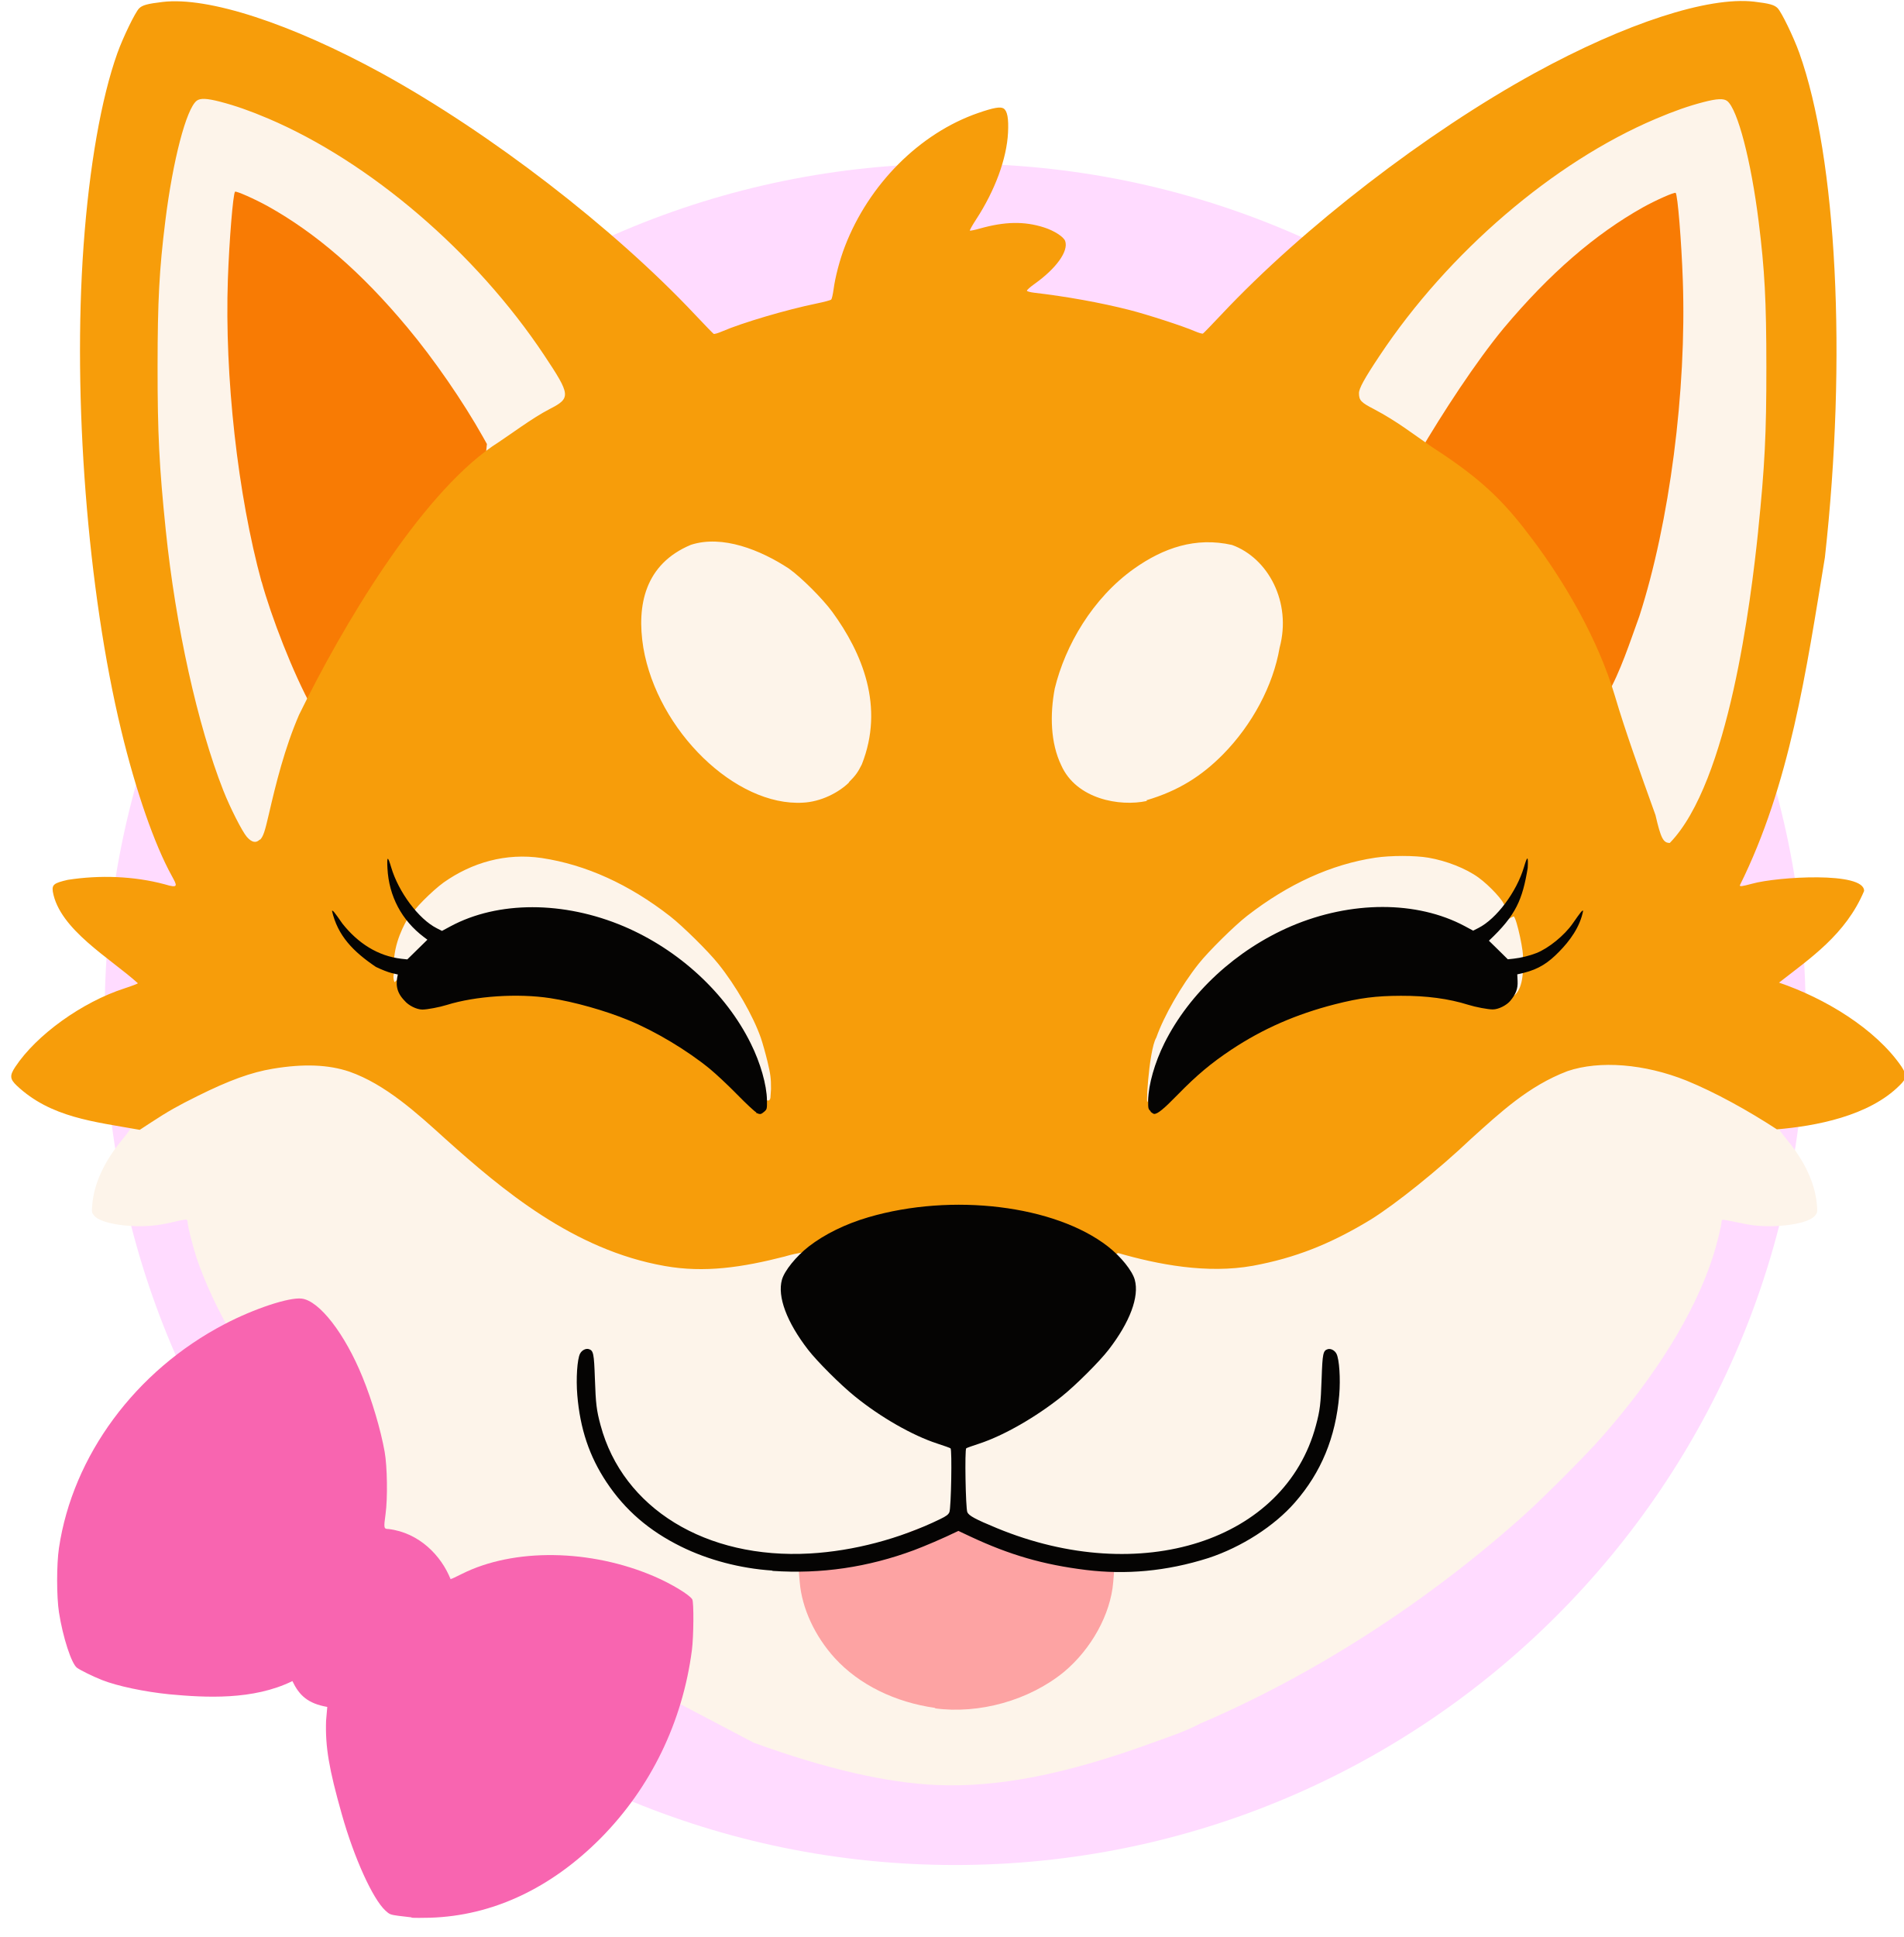
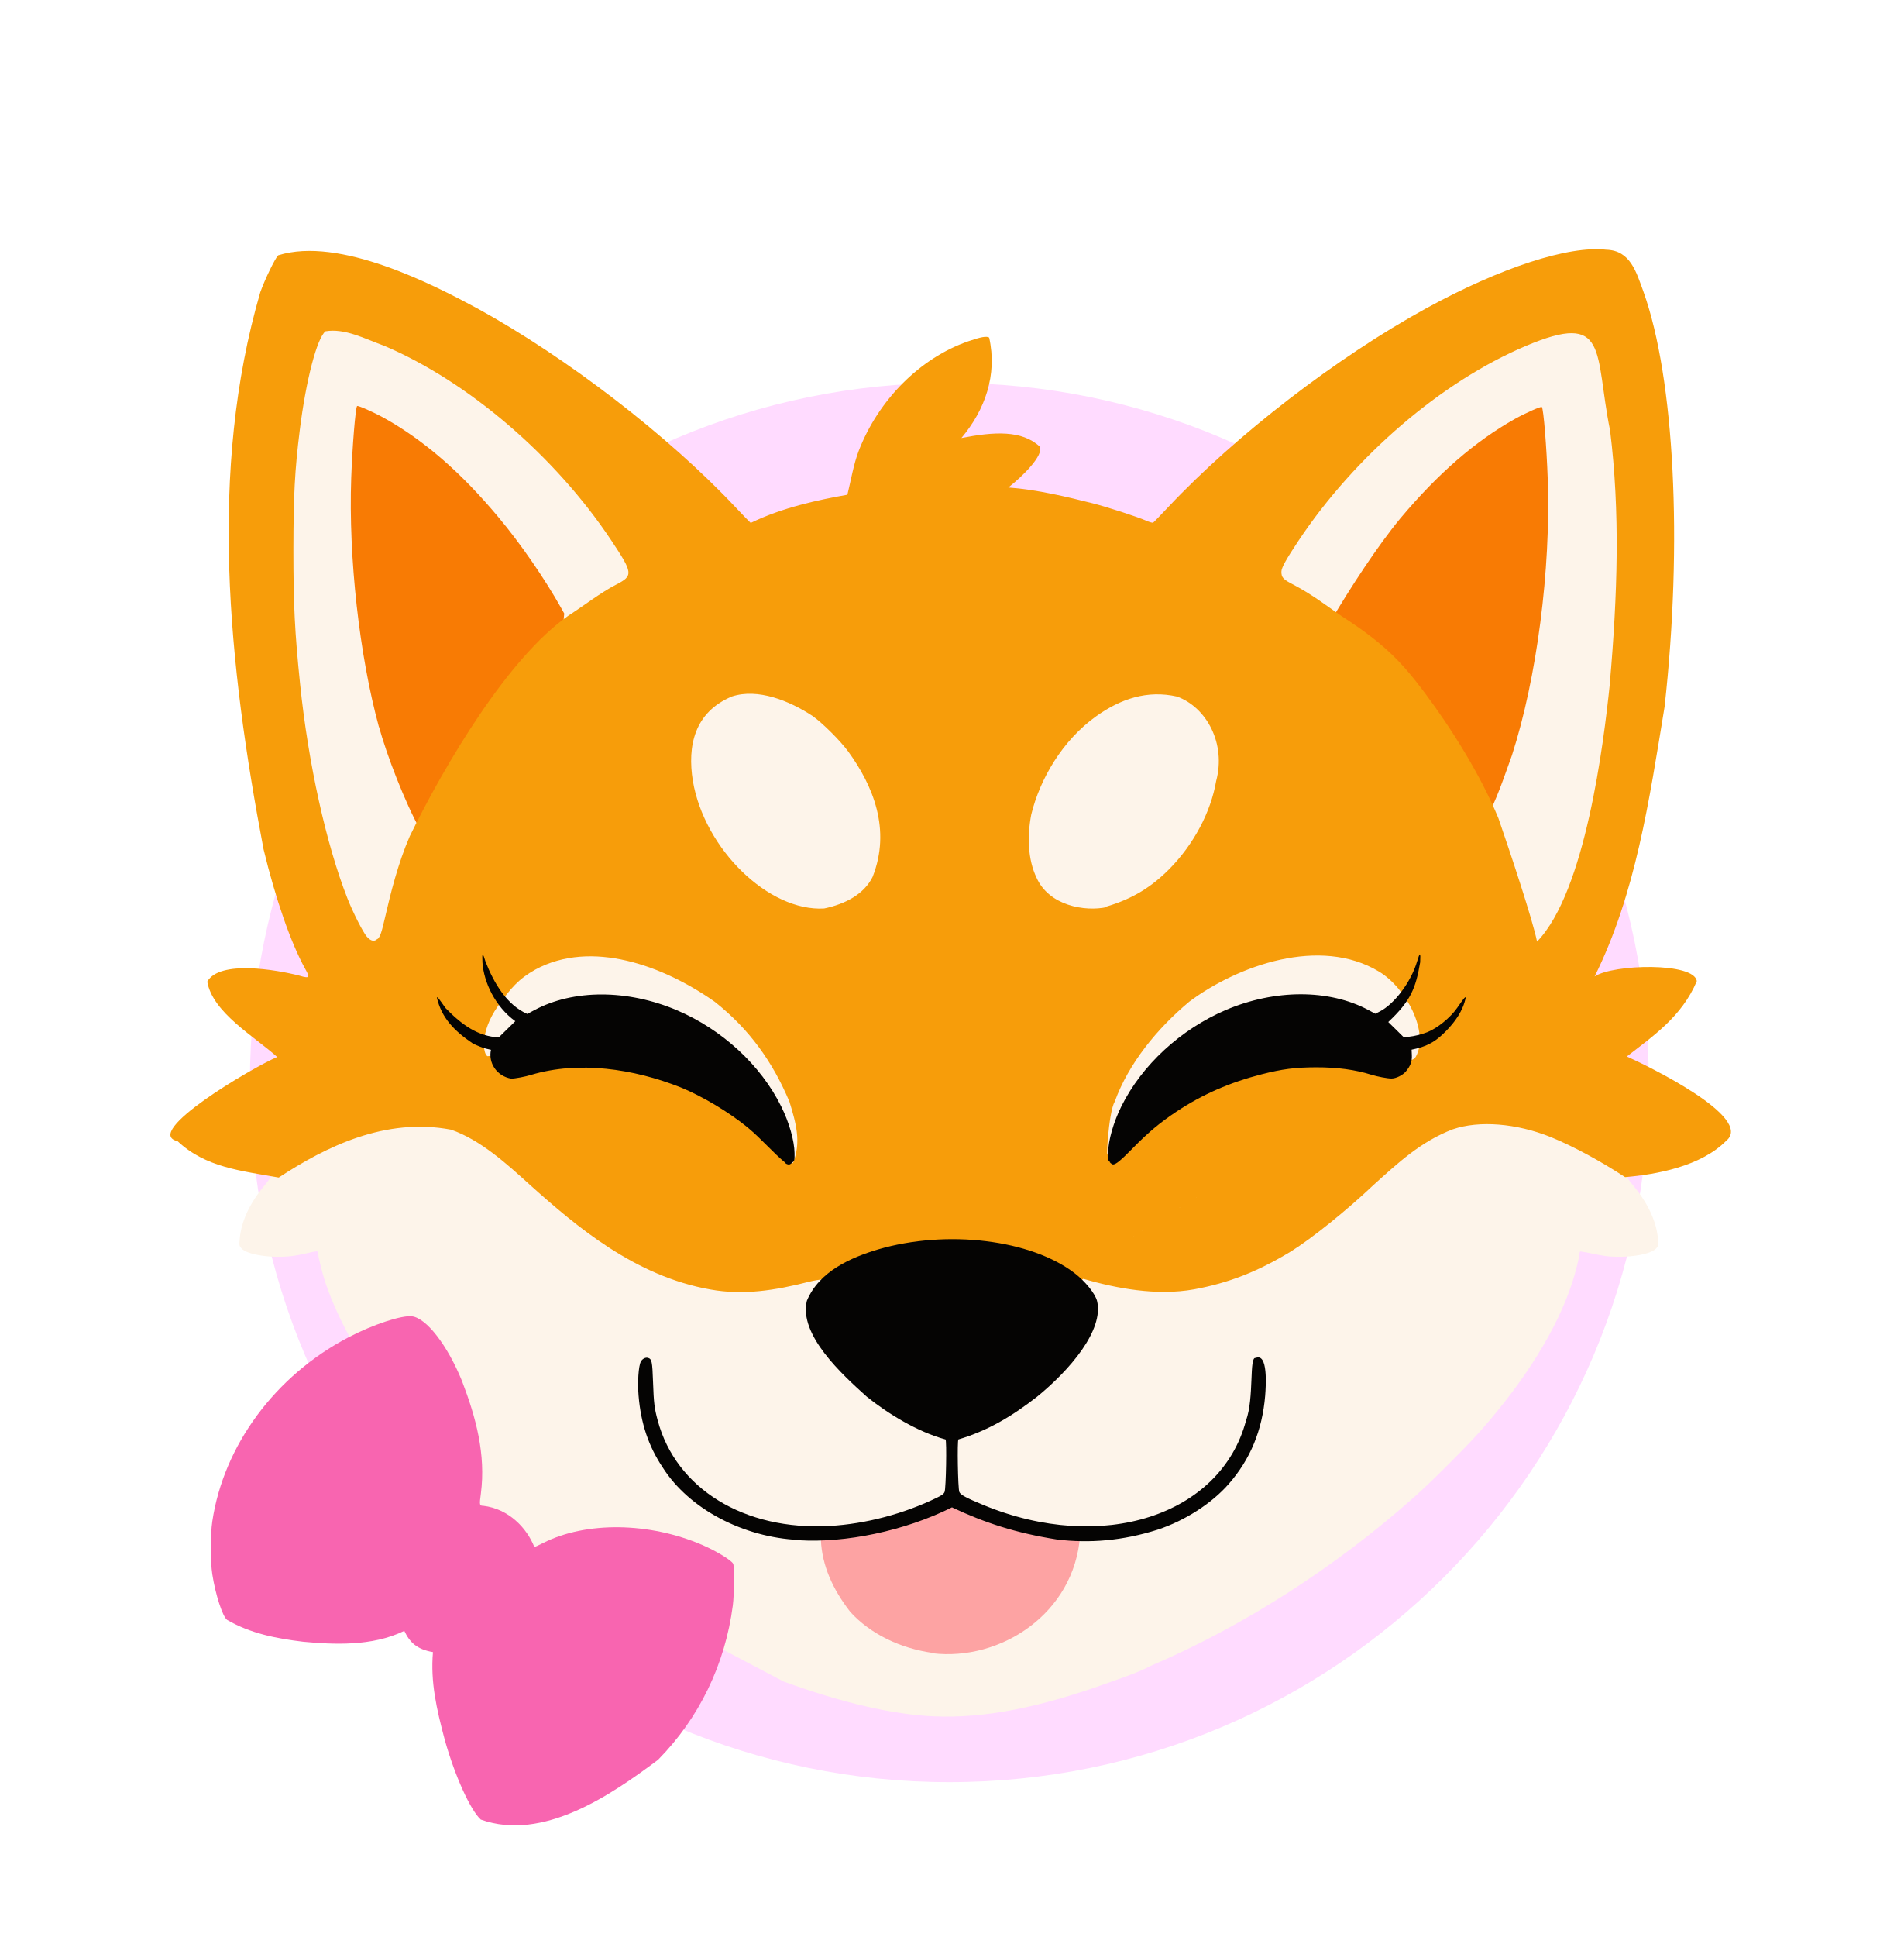
<svg xmlns="http://www.w3.org/2000/svg" width="291" height="296" version="1.1" viewBox="0 0 291 296">
-   <g style="opacity:.96">
-     <ellipse cx="146" cy="155" rx="130" ry="130" style="fill-opacity:.147;fill:#f0f;stroke-width:.885" />
+   <g transform="matrix(.82238 0 0 .82238 25.039 37.957)" style="opacity:.96">
+     <circle cx="146" cy="155" r="130" style="fill-opacity:.147;fill:#f0f;stroke-width:.885" />
  </g>
-   <g>
+   <g transform="matrix(.82238 0 0 .82238 25.039 37.957)">
    <path d="m36.6 206c0.022-0.062-0.419-0.885-0.981-1.83-2.26-3.79-4.4-8.41-5.59-12-0.578-1.77-1.35-4.85-1.35-5.39 0-0.168-0.07-0.348-0.155-0.401-0.085-0.053-0.875 0.082-1.75 0.3-0.88 0.218-2.19 0.468-2.92 0.556-3.84 0.467-8.43-0.231-9.44-1.44-0.399-0.476-0.411-0.542-0.305-1.76 0.278-3.2 1.83-6.56 4.55-9.85 1.08-1.31 1.47-1.9 1.34-2.04-0.053-0.053-0.382-0.096-0.733-0.096-0.919-5e-5 -4.14-0.55-5.86-1 136-194 206-69.8 265 3e-5 -2.16 0.558-4.42 0.812-6.59 1.1-0.132 0.133 0.258 0.724 1.34 2.04 2.72 3.29 4.27 6.65 4.55 9.85 0.106 1.21 0.094 1.28-0.305 1.76-1.01 1.2-5.6 1.9-9.44 1.44-1.61-0.213-3.1-0.655-4.68-0.856-0.085 0.053-0.155 0.233-0.155 0.401 0 0.54-0.77 3.62-1.35 5.39-2.78 8.51-8.62 18-17 27.5-2.45 2.79-9.22 9.57-12.2 12.2-14.7 13.1-31.8 24.1-49.1 31.5-2.33 1.23-4.97 2.1-7.28 2.93-13.3 4.85-23.6 6.86-33 6.47-7.63-0.315-17.1-2.5-28-6.47-67.3-35.3-57.2-30.8-79-60.3z" style="fill:#fdf4ea;stroke-width:.156" />
    <path d="m40.4 138c55.9-80.6 68.9-67.9 55.9-80.6-13.1-12.7-57.6-57.6-66.5-50.6-8.84 7.07-23.7 89.1 10.6 131z" style="fill:#fdf4ea" />
    <path d="m38.2 134c-5.55-7.87-9.96-17.3-13-27.9-6.19-21.4-7.3-48.5-3.03-74.1 1.9-11.4 5.01-21.2 7.6-23.9 1.34-1.41 1.41-1.44 3.22-1.22 5.74 0.68 17 8.49 33.4 23.2 4.23 3.77 8.79 8 13.7 12.7 6.51 6.21 11.6 11.1 14.9 14.5 3.12 3.14 4.85 5.02 5.01 5.48 0.234 0.639 0.237 1.28 0.01 1.88-0.19 0.5-3.71 4.36-7.83 8.57-12 12.2-17.5 18.5-27.1 30.5-5.94 7.4-13.4 17.3-19.7 26.2-2.15 3.02-4.23 5.77-4.62 6.13-0.699 0.633-0.742 0.6-2.54-1.95z" style="fill:#fdf4ea;paint-order:stroke fill markers" />
    <path d="m254 139c-55.9-80.6-68.9-67.9-55.9-80.6 13.1-12.7 57.6-57.6 66.5-50.6 8.84 7.07 23.7 89.1-10.6 131z" style="fill:#fdf4ea" />
    <path d="m257 135c5.55-7.87 9.96-17.3 13-27.9 6.19-21.4 7.3-48.5 3.03-74.1-1.9-11.4-5.01-21.2-7.6-23.9-1.34-1.41-1.41-1.44-3.22-1.22-5.74 0.68-17 8.49-33.4 23.2-4.23 3.77-8.79 8-13.7 12.7-6.51 6.21-11.6 11.1-14.9 14.5-3.12 3.14-4.85 5.02-5.01 5.48-0.234 0.639-0.237 1.28-0.01 1.88 0.19 0.5 3.71 4.36 7.83 8.57 12 12.2 17.5 18.5 27.1 30.5 5.94 7.4 13.4 17.3 19.7 26.2 2.15 3.02 4.23 5.77 4.62 6.13 0.699 0.633 0.742 0.6 2.54-1.95z" style="fill:#fdf4ea;paint-order:stroke fill markers" />
  </g>
-   <g>
+   <g transform="matrix(.82238 0 0 .82238 25.039 37.957)">
    <path d="m40 89c-3.67-13.4-5.68-31.5-5.17-46.3 0.209-5.96 0.787-13 1.09-13.4 0.149-0.166 3.02 1.11 5.03 2.22 7.38 4.12 14.3 10.1 21.3 18.5 4.09 4.88 8.57 11.4 11.6 16.8l0.574 1.03-0.468 4.59c-11.6 11.6-19.8 22.8-26.2 35.8-2.98-5.37-6.33-14.1-7.78-19.4zm203 14.7c-7.87-13.8-14.8-24.7-26.2-34.3 3.72-6.35 8.79-14.1 13-19.2 7.08-8.44 14-14.4 21.3-18.5 2.01-1.12 4.88-2.39 5.03-2.22 0.305 0.34 0.884 7.42 1.09 13.4 0.591 16.8-2.03 37-6.65 51.3-1.44 3.96-2.89 8.49-4.92 12-0.101 0.062-1.95-0.777-2.72-2.32z" style="fill:#f87b04;stroke-width:.156" />
  </g>
-   <g>
-     <path d="m120 192c-6.52 1.67-12.3 2.55-18.4 1.46-14-2.46-24.9-11.7-33.5-19.4-4.41-4-9.22-8.38-14.7-10.3-3.22-1.08-6.99-1.23-11.7-0.444-3.31 0.553-6.65 1.76-11.5 4.17-3.03 1.5-4.5 2.33-7.16 4.07l-1.68 1.1c-7.02-1.26-13.6-1.87-18.8-6.76-1.06-1.01-1.1-1.54-0.226-2.86 3.23-4.88 10.2-9.9 16.7-12 1.12-0.365 2.04-0.718 2.04-0.783-4.19-3.8-12-8.22-13-14-0.146-1.07 0.163-1.31 2.28-1.8 4.89-0.76 10.1-0.58 14.8 0.675 2.25 0.691 1.89 0.177 1.1-1.29-2.65-4.79-5.5-13-7.72-22.2-5.16-21.4-7.44-50.8-5.76-74.1 0.873-12.1 2.7-22.5 5.16-29.4 0.865-2.42 2.72-6.24 3.32-6.85 0.502-0.503 1.26-0.712 3.6-0.99 6.97-0.828 19.6 3.3 33.5 10.9 16.6 9.13 35.4 23.6 47.9 36.9 1.46 1.55 2.73 2.86 2.83 2.92 0.099 0.057 0.671-0.108 1.27-0.367 3.05-1.32 9.85-3.33 14.5-4.28 1.12-0.229 2.11-0.497 2.2-0.596 0.096-0.099 0.258-0.807 0.36-1.57 0.254-1.9 0.945-4.52 1.73-6.55 3.64-9.46 11.4-17.3 20.4-20.4 2.31-0.8 3.38-0.989 3.86-0.677 0.573 0.377 0.783 1.53 0.674 3.69-0.201 3.98-1.99 8.85-4.9 13.3-0.563 0.866-0.983 1.62-0.933 1.67 0.05 0.051 0.744-0.092 1.54-0.318 3.8-1.07 6.77-1.13 9.78-0.17 1.56 0.494 3.03 1.44 3.25 2.09 0.534 1.54-1.36 4.18-4.69 6.55-0.669 0.474-1.19 0.942-1.16 1.04 0.032 0.098 0.509 0.23 1.06 0.295 4.99 0.584 10.2 1.52 14.6 2.64 2.69 0.683 8.21 2.47 9.98 3.24 0.599 0.259 1.17 0.424 1.27 0.366 0.099-0.057 1.37-1.37 2.83-2.92 12.5-13.3 31.3-27.8 47.9-36.9 13.9-7.61 26.5-11.7 33.5-10.9 2.34 0.278 3.1 0.487 3.6 0.99 0.6 0.602 2.45 4.42 3.32 6.85 5.75 16.1 7.3 46.6 3.91 77.1-2.86 17.4-5.35 34.7-13 50.1 0 0.21 0.333 0.165 1.89-0.252 3.81-1.06 17.2-1.9 17.1 1.12-2.8 6.65-8.27 10.3-13 14 6.95 2.36 14.7 7 18.7 12.8 0.871 1.31 0.829 1.84-0.226 2.86-4.73 4.78-13 6.27-18.8 6.76-4.48-2.92-9.43-5.65-13.8-7.44-6.42-2.58-13.3-3.12-18.2-1.46-5.98 2.27-10.3 6.35-14.7 10.3-5.06 4.8-11.5 9.97-15.4 12.4-6.21 3.77-11.6 5.87-18 7.05-7.02 1.26-14.5-0.194-20.6-1.95-23.3 10.8-36.5-3.72-50.8 0.488zm-2.15-25.6c2e-3 -1.64-0.073-2.23-0.532-4.15-0.294-1.23-0.755-2.87-1.02-3.64-1.16-3.33-3.83-8-6.49-11.3-1.5-1.89-5.46-5.8-7.39-7.3-6.29-4.9-12.9-7.88-19.6-8.89-5.51-0.822-10.7 0.698-15 3.73-1.72 1.24-4.9 4.39-4.9 5.02 2.25 2.25 3.62 4.22 6.16 1.91 8.2-4.4 12-1.85 22 3.5 7.63-4.5 26.7 28 26.7 22.2zm58.2-0.982c7.35-26 50.3-14.6 53.9-27 0-0.633-2.26-3.09-3.98-4.33-1.89-1.37-4.88-2.55-7.64-3.02-2.03-0.351-5.79-0.351-8.11-2e-3 -6.72 1.01-13.3 4-19.6 8.89-1.93 1.5-5.89 5.41-7.39 7.3-2.66 3.34-5.34 8.02-6.49 11.3-1.19 1.94-1.75 12.5-1.2 9.23 0.07-0.516 0.271-1.61 0.448-2.42zm-115-16.2c-0.45-1.45-1.25-0.457-0.758 0.871 0.097-0.032 0.73-0.63 0.758-0.871zm2.69-3.9c0.541-0.369 2-0.92 2.1-1.5 0.236-1.41-2.35-5.43-3.27-3.89-0.725 1.2-2.43 4.2-2.37 7.62 0.508 0.295 1.56 0.056 2.15 0.116 0.143 0.015 2.74-1.25 3.58-2.08zm169 1.13c0.305-0.449-0.906-6.13-1.37-6.42-13.1 6.13 2.4 20.7 1.37 6.42zm-193-18.1c0.496-0.529 0.727-1.2 1.35-3.91 1.06-4.59 2.41-10.1 4.62-15.2 6.6-13.5 18.3-33.2 29.5-41 3-1.95 6.05-4.31 8.84-5.75 3.23-1.66 3.18-2.12-0.845-8.17-10.5-15.8-26.7-29.6-42.2-36.2-2.8-1.19-5.01-1.96-7.3-2.56-2.09-0.544-3.1-0.587-3.65-0.156-1.59 1.26-3.64 9.1-4.79 18.4-0.922 7.41-1.17 12.1-1.18 22.2-4e-3 10.2 0.251 15.3 1.25 25 1.51 14.7 4.86 29.8 8.8 39.8 1.03 2.62 2.89 6.28 3.6 7.09 0.757 0.863 1.42 0.99 1.99 0.382zm229-47.3c1-9.7 1.26-14.8 1.25-25-4e-3 -10.1-0.255-14.8-1.18-22.2-1.16-9.29-3.2-17.1-4.79-18.4-0.546-0.431-1.55-0.388-3.65 0.156-2.29 0.595-4.5 1.37-7.3 2.56-15.6 6.61-31.7 20.4-42.2 36.2-2.3 3.45-3.15 4.99-3.15 5.71 0 1.1 0.307 1.43 2.3 2.45 3.5 1.85 5.91 3.75 8.92 5.83 8.06 5.18 11.3 8.74 15.4 14.2 4.92 6.58 9.95 15.2 12.5 23.8 1.59 5.39 3.83 11.6 6.2 18.2 0.821 3.55 1.19 4.26 2.19 4.26 9.03-9.28 12.4-37.1 13.5-47.6zm-139 38.5c1.03-1.03 1.39-1.53 1.99-2.74 3.49-8.81 0.076-17-4.51-23.3-1.52-2.06-4.69-5.22-6.62-6.61-4.36-2.87-10.2-5.2-15-3.64-7 2.93-8.32 9.2-7.27 15.7 2.16 12.7 14.1 24.3 24.4 23.7 2.74-0.131 5.46-1.53 7.06-3.1zm45.5 2.74c4.89-1.44 8.44-3.71 11.7-7.01 4.45-4.52 7.66-10.5 8.65-16.3 1.87-6.95-1.76-13.7-7.27-15.7-5.56-1.26-10.5 0.445-15 3.64-6.31 4.49-10.5 11.7-12.1 18.3-0.756 3.99-0.647 8.31 0.977 11.7 2.3 5.21 8.96 6.38 13.1 5.48z" style="fill:#f79d0a;stroke-width:.156" />
+   <g transform="matrix(.82238 0 0 .82238 25.039 37.957)">
+     <path d="m120 192c-6.52 1.67-12.3 2.55-18.4 1.46-14-2.46-24.9-11.7-33.5-19.4-4.41-4-9.22-8.38-14.7-10.3-12.219-2.319-23.235 3.138-32.04 8.896-7.02-1.26-13.6-1.87-18.8-6.76-6.707-1.539 13.845-13.656 18.514-15.643-4.19-3.8-12-8.22-13-14 2.301-4.072 12.986-2.178 17.08-1.125 2.25 0.691 1.89 0.177 1.1-1.29-2.65-4.79-5.5-13-7.72-22.2-6.523-34.297-10.281-70.32-0.6-103.5 0.865-2.42 2.72-6.24 3.32-6.85 11.424-3.583 28.969 5.526 37.1 9.91 16.6 9.13 35.4 23.6 47.9 36.9 1.46 1.55 2.73 2.86 2.83 2.92 5.883-2.876 12.613-4.295 17.97-5.243 0.647-2.655 1.154-5.662 2.09-8.12 3.64-9.46 11.4-17.3 20.4-20.4 2.31-0.8 3.38-0.989 3.86-0.677 1.545 6.964-0.777 13.441-5.159 18.66 6.117-1.199 11.26-1.488 14.57 1.602 0.747 1.592-3.155 5.485-5.85 7.59 5.319 0.383 10.963 1.755 15.66 2.935 2.69 0.683 8.21 2.47 9.98 3.24 0.599 0.259 1.17 0.424 1.27 0.366 0.099-0.057 1.37-1.37 2.83-2.92 12.5-13.3 31.3-27.8 47.9-36.9 13.9-7.61 26.5-11.7 33.5-10.9 4.497 0.125 5.577 4.163 6.92 7.84 5.75 16.1 7.3 46.6 3.91 77.1-2.86 17.4-5.35 34.7-13 50.1 3.442-2.307 18.516-2.667 18.99 0.868-2.8 6.65-8.27 10.3-13 14 3.53 1.583 23.755 11.318 18.474 15.66-4.73 4.78-13 6.27-18.8 6.76-4.48-2.92-9.43-5.65-13.8-7.44-6.42-2.58-13.3-3.12-18.2-1.46-5.98 2.27-10.3 6.35-14.7 10.3-5.06 4.8-11.5 9.97-15.4 12.4-6.21 3.77-11.6 5.87-18 7.05-7.02 1.26-14.5-0.194-20.6-1.95-18.554 12.061-37.151-2.908-50.899 0.521zm-3.702-33.39c-3.129-7.475-7.482-13.53-13.88-18.6-9.608-6.776-22.973-11.619-33.348-6.005-3.14 1.746-4.62 3.49-7.009 6.856-3.39 4.828-2.708 8.851-1.909 9.243 20.208-1.79 39.846-0.31 56.759 19.896 1.65-3.897 0.544-7.574-0.613-11.389zm109.57-24.219c-10.951-6.618-26.248-1.141-35.249 5.565-5.96 4.963-11.301 11.482-13.88 18.6-1.19 1.94-1.75 12.5-1.2 9.23 14.956-13.833 31.136-15.991 42.205-19.932 4.276-2.069 13.371 5.308 14.988 2.295 2.444-4.555-1.806-12.714-6.864-15.758zm4.952 17.891c-174.18 107.66-87.089 53.831 0 0zm-191.08-23.934c0.496-0.529 0.727-1.2 1.35-3.91 1.06-4.59 2.41-10.1 4.62-15.2 6.6-13.5 18.3-33.2 29.5-41 3-1.95 6.05-4.31 8.84-5.75 3.23-1.66 3.18-2.12-0.845-8.17-10.5-15.8-26.7-29.6-42.2-36.2-3.676-1.331-7.31-3.306-10.95-2.716-1.59 1.26-3.64 9.1-4.79 18.4-0.922 7.41-1.17 12.1-1.18 22.2-4e-3 10.2 0.251 15.3 1.25 25 1.51 14.7 4.86 29.8 8.8 39.8 1.03 2.62 2.89 6.28 3.6 7.09 0.757 0.863 1.42 0.99 1.99 0.382zm229-47.3c1.472-16.801 1.941-32.009 0.07-47.2-2.971-14.618-0.112-22.321-15.74-15.684-15.6 6.61-31.7 20.4-42.2 36.2-2.3 3.45-3.15 4.99-3.15 5.71 0 1.1 0.307 1.43 2.3 2.45 3.5 1.85 5.91 3.75 8.92 5.83 8.06 5.18 11.3 8.74 15.4 14.2 4.92 6.58 10.354 15.2 13.713 23.328 2.228 6.442 6.439 19.12 7.177 22.932 9.03-9.28 12.4-37.1 13.5-47.6zm-137.01 35.76c3.49-8.81 0.076-17-4.51-23.3-1.52-2.06-4.69-5.22-6.62-6.61-4.36-2.87-10.2-5.2-15-3.64-7 2.93-8.32 9.2-7.27 15.7 2.16 12.7 14.1 24.3 24.4 23.7 3.972-0.829 7.407-2.662 9-5.85zm43.51 5.48c4.89-1.44 8.44-3.71 11.7-7.01 4.45-4.52 7.66-10.5 8.65-16.3 1.87-6.95-1.76-13.7-7.27-15.7-5.56-1.26-10.5 0.445-15 3.64-6.31 4.49-10.5 11.7-12.1 18.3-0.756 3.99-0.647 8.31 0.977 11.7 2.3 5.21 8.96 6.38 13.1 5.48z" style="fill:#f79d0a;stroke-width:.156" />
+   </g>
+   <g transform="matrix(.82238 0 0 .82238 25.039 37.957)">
+     <path d="m143 261c-6.19-0.855-11.7-3.57-15.4-7.62-3.314-4.257-5.251-8.634-5.478-13.401 5.743-0.935 22.879-6.229 24.369-6.035 6.41 0.918 16.101 4.896 23.811 5.205-1.051 14.567-14.826 23.422-27.456 21.9z" style="fill:#fda3a3;stroke-width:.156" />
+   </g>
+   <g transform="matrix(.82238 0 0 .82238 25.039 37.957)">
+     <path d="m58.91 291.96c-1.94-1.79-4.78-8.04-6.66-14.7-1.585-5.942-2.706-10.892-2.226-16.42-3-0.528-4.29-1.78-5.33-3.95-6.01 2.95-13.3 2.53-18.8 2.02-4.999-0.599-9.775-1.534-14.12-4.05-0.847-0.605-2.17-4.68-2.76-8.47-0.373-2.41-0.374-7.34-2e-3 -9.84 2.1-14.1 11.7-27.1 25.3-34.2 4.5-2.36 9.88-4.14 11.8-3.91 2.69 0.319 6.6 5.36 9.3 12 2.612 6.812 4.457 13.63 3.518 20.95-0.295 2.12-0.267 2.26 0.449 2.26 4.73 0.564 8.1 4.13 9.49 7.67 0.069 0 0.834-0.357 1.7-0.792 7.94-4 19.7-3.84 29.5 0.394 2.6 1.12 5.4 2.83 5.75 3.49 0.247 0.472 0.207 5.69-0.06 7.74-1.43 11-6.3 21-13.9 28.7-8.786 6.569-21.355 15.223-32.949 11.108z" style="fill:#f865b0;stroke-width:.156" />
  </g>
  <g>
-     <path d="m143 261c-6.19-0.855-11.7-3.57-15.4-7.62-3.05-3.35-5.03-7.63-5.36-11.6l-0.104-1.25-0.014-0.551c-0.631-2.63 3.16-0.902 4.98-1.18 8.56-2.63 14.5-6.88 19.5-6.16 6.41 0.918 11.7 7.25 23.7 6.51 0.109 0.397-0.048 0.777-0.042 1.38l-0.104 1.25c-0.407 4.92-3.34 10.2-7.51 13.7-5.32 4.36-13 6.51-19.8 5.57z" style="fill:#fda3a3;stroke-width:.156" />
-   </g>
-   <g>
-     <path d="m118 240c-4.87-0.327-9.77-1.62-13.9-3.66-4.9-2.42-8.56-5.58-11.4-9.85-2.62-3.95-4.03-8.14-4.46-13.3-0.211-2.5-0.014-5.49 0.419-6.33 0.272-0.527 0.886-0.843 1.35-0.696 0.697 0.222 0.788 0.664 0.92 4.49 0.134 3.9 0.25 4.85 0.867 7.14 3.41 12.7 16.1 20.5 32 19.6 6.64-0.378 13.7-2.23 19.9-5.25 0.961-0.466 1.27-0.7 1.42-1.07 0.267-0.657 0.425-9.57 0.173-9.75-0.096-0.071-1.01-0.401-2.04-0.733-3.75-1.22-8.67-4.02-12.6-7.22-2.12-1.7-5.75-5.32-7.13-7.11-3.27-4.23-4.72-8.12-4-10.7 0.38-1.37 2.16-3.57 4.11-5.09 2.41-1.86 5.59-3.43 9.11-4.46 12.8-3.75 28.5-1.83 36.6 4.46 1.95 1.51 3.73 3.71 4.11 5.09 0.717 2.59-0.738 6.48-4 10.7-1.38 1.79-5.01 5.41-7.13 7.11-3.98 3.19-8.9 6-12.6 7.22-1.02 0.332-1.94 0.659-2.03 0.727-0.247 0.182-0.095 9.12 0.166 9.76 0.218 0.533 1.22 1.08 4.49 2.43 22 9.09 44.1 2 48.8-15.7 0.617-2.3 0.732-3.25 0.867-7.14 0.132-3.83 0.223-4.27 0.92-4.49 0.464-0.148 1.08 0.168 1.35 0.696 0.432 0.839 0.63 3.82 0.419 6.33-0.541 6.42-2.75 11.8-6.78 16.4-3.13 3.59-8.13 6.81-13.2 8.48-6.51 2.07-12.7 2.56-18.7 1.83-6.56-0.805-11.7-2.3-17.7-5.11l-1.83-0.86c-2.4 1.17-5.16 2.33-6.78 2.94-7.05 2.62-14.2 3.67-21.6 3.17zm-2.38-70c-0.257-0.117-1.58-1.35-2.93-2.73-1.36-1.39-3.25-3.16-4.2-3.94-3.42-2.8-8.31-5.74-12.4-7.42-3.55-1.47-8.32-2.82-12-3.38-4.94-0.755-11.4-0.33-15.8 1.04-1.11 0.349-3.01 0.707-3.74 0.705-0.861-2e-3 -2.11-0.622-2.7-1.34-1.34-1.36-1.37-2.64-1.04-4.02l-0.936-0.214c-0.515-0.118-1.6-0.543-2.42-0.945-3.44-2.32-5.84-4.75-6.71-8.57 0.144-0.089 0.345 0.158 1.6 1.96 2.37 2.99 5.42 4.96 9.03 5.37l0.883 0.094 3.07-3.01-0.545-0.41c-3.38-2.55-5.34-6.24-5.56-10.5-0.1-1.89 0.044-1.93 0.569-0.156 1.12 3.79 4.2 7.91 6.96 9.31l0.808 0.41 1.3-0.7c7.26-3.9 17.3-3.89 26.5 9e-3 8.41 3.58 15.6 10.2 19.4 17.9 1.47 2.95 2.44 6.34 2.47 8.66 0.02 1.33 5e-3 1.39-0.417 1.76-0.5 0.433-0.63 0.448-1.28 0.154zm60.3-0.154c-0.422-0.365-0.437-0.429-0.417-1.76 0.035-2.32 1-5.71 2.47-8.66 3.83-7.69 11-14.3 19.4-17.9 9.16-3.9 19.2-3.9 26.5-9e-3l1.3 0.7 0.808-0.41c2.76-1.4 5.84-5.52 6.96-9.31 0.525-1.78 0.669-1.74 0.569 0.156-0.807 4.81-1.76 7.19-5.93 11.1l1.36 1.33 1.53 1.51 0.883-0.094c1.1-0.118 2.47-0.453 3.49-0.858 1.87-0.74 4.28-2.7 5.54-4.51 1.26-1.81 1.46-2.05 1.6-1.96-0.476 2.51-2.08 4.65-3.67 6.26-1.59 1.63-3.03 2.65-5.46 3.25l-0.936 0.214 0.047 1.02c0.053 1.16-0.24 1.96-1.09 3-0.592 0.72-1.84 1.34-2.7 1.34-0.73 2e-3 -2.63-0.356-3.74-0.705-3.01-0.944-6.36-1.39-10.3-1.38-3.85 0.011-6.26 0.323-10.1 1.3-5.93 1.52-11 3.74-15.8 6.92-3.11 2.07-5.31 3.91-8.21 6.88-2.17 2.22-3.07 2.96-3.62 2.96-0.25-0.081-0.413-0.265-0.59-0.379z" style="fill:#050403;stroke-width:.156" />
-   </g>
-   <g>
-     <path d="m62.9 293c-0.386-0.034-1.29-0.142-2.01-0.238-1.2-0.161-1.37-0.227-1.98-0.799-1.94-1.79-4.78-8.04-6.66-14.7-1.97-6.96-2.54-10.3-2.41-14.3l0.184-2.12c-3-0.528-4.29-1.78-5.33-3.95-6.01 2.95-13.3 2.53-18.8 2.02-3.82-0.382-8-1.27-10.3-2.18-1.44-0.575-3.22-1.45-3.82-1.87-0.847-0.605-2.17-4.68-2.76-8.47-0.373-2.41-0.374-7.34-2e-3 -9.84 2.1-14.1 11.7-27.1 25.3-34.2 4.5-2.36 9.88-4.14 11.8-3.91 2.69 0.319 6.6 5.36 9.3 12 1.44 3.52 2.78 8.03 3.38 11.4 0.404 2.24 0.475 7.13 0.138 9.55-0.295 2.12-0.267 2.26 0.449 2.26 4.73 0.564 8.1 4.13 9.49 7.67 0.069 0 0.834-0.357 1.7-0.792 7.94-4 19.7-3.84 29.5 0.394 2.6 1.12 5.4 2.83 5.75 3.49 0.247 0.472 0.207 5.69-0.06 7.74-1.43 11-6.3 21-13.9 28.7-7.66 7.73-16.6 11.9-26.1 12.2-1.18 0.033-2.46 0.031-2.85-3e-3z" style="fill:#f865b0;stroke-width:.156" />
+     <path transform="matrix(.82238 0 0 .82238 25.039 37.957)" d="m118 240c-10.223-0.481-20.358-5.696-25.3-13.51-2.62-3.95-4.03-8.14-4.46-13.3-0.211-2.5-0.014-5.49 0.419-6.33 0.272-0.527 0.886-0.843 1.35-0.696 0.697 0.222 0.788 0.664 0.92 4.49 0.134 3.9 0.25 4.85 0.867 7.14 3.41 12.7 16.1 20.5 32 19.6 6.64-0.378 13.7-2.23 19.9-5.25 0.961-0.466 1.27-0.7 1.42-1.07 0.267-0.657 0.425-9.57 0.173-9.75-5.239-1.419-10.731-4.815-14.64-7.953-4.569-4.112-12.665-11.48-11.13-17.81 2.29-5.545 8.366-8.096 13.22-9.55 12.8-3.75 28.5-1.83 36.6 4.46 1.95 1.51 3.73 3.71 4.11 5.09 1.34 5.503-5.206 12.988-11.13 17.81-4.62 3.61-9.156 6.324-14.63 7.947-0.247 0.182-0.095 9.12 0.166 9.76 0.218 0.533 1.22 1.08 4.49 2.43 22 9.09 44.1 2 48.8-15.7 1.538-4.242 0.539-11.936 1.787-11.63 2.319-0.992 1.916 5.125 1.769 7.026-0.541 6.42-2.75 11.8-6.78 16.4-3.13 3.59-8.13 6.81-13.2 8.48-6.51 2.07-12.7 2.56-18.7 1.83-7.701-1.217-13.435-3.106-19.53-5.97-8.915 4.437-19.85 6.619-28.38 6.11zm-2.38-70c-2.542-2.101-4.444-4.442-7.13-6.67-3.42-2.8-8.31-5.74-12.4-7.42-8.812-3.487-18.961-4.975-27.8-2.34-1.11 0.349-3.01 0.707-3.74 0.705-2.701-0.47-4.285-2.977-3.74-5.36l-0.936-0.214c-0.515-0.118-1.6-0.543-2.42-0.945-3.44-2.32-5.84-4.75-6.71-8.57 0.144-0.089 0.345 0.158 1.6 1.96 3.083 3.172 6.066 5.278 9.913 5.464l3.07-3.01c-3.735-2.695-5.857-7.241-6.105-10.91-0.1-1.89 0.044-1.93 0.569-0.156 1.587 4.068 4.016 8.091 7.768 9.72l1.3-0.7c7.26-3.9 17.3-3.89 26.5 9e-3 8.41 3.58 15.6 10.2 19.4 17.9 1.47 2.95 2.44 6.34 2.47 8.66 0.02 1.33 5e-3 1.39-0.417 1.76-0.5 0.433-0.63 0.448-1.28 0.154zm60.3-0.154c-0.422-0.365-0.437-0.429-0.417-1.76 0.035-2.32 1-5.71 2.47-8.66 3.83-7.69 11-14.3 19.4-17.9 9.16-3.9 19.2-3.9 26.5-9e-3l1.3 0.7 0.808-0.41c2.76-1.4 5.84-5.52 6.96-9.31 0.525-1.78 0.669-1.74 0.569 0.156-0.807 4.81-1.76 7.19-5.93 11.1l1.36 1.33 1.53 1.51 0.883-0.094c1.1-0.118 2.47-0.453 3.49-0.858 1.87-0.74 4.28-2.7 5.54-4.51s1.46-2.05 1.6-1.96c-0.476 2.51-2.08 4.65-3.67 6.26-1.59 1.63-3.03 2.65-5.46 3.25l-0.936 0.214 0.047 1.02c0.053 1.16-0.24 1.96-1.09 3-0.592 0.72-1.84 1.34-2.7 1.34-0.73 2e-3 -2.63-0.356-3.74-0.705-3.01-0.944-6.36-1.39-10.3-1.38-3.85 0.011-6.26 0.323-10.1 1.3-5.93 1.52-11 3.74-15.8 6.92-3.11 2.07-5.31 3.91-8.21 6.88-2.17 2.22-3.07 2.96-3.62 2.96-0.25-0.081-0.413-0.265-0.59-0.379z" style="fill:#050403;stroke-width:.156" />
  </g>
</svg>
